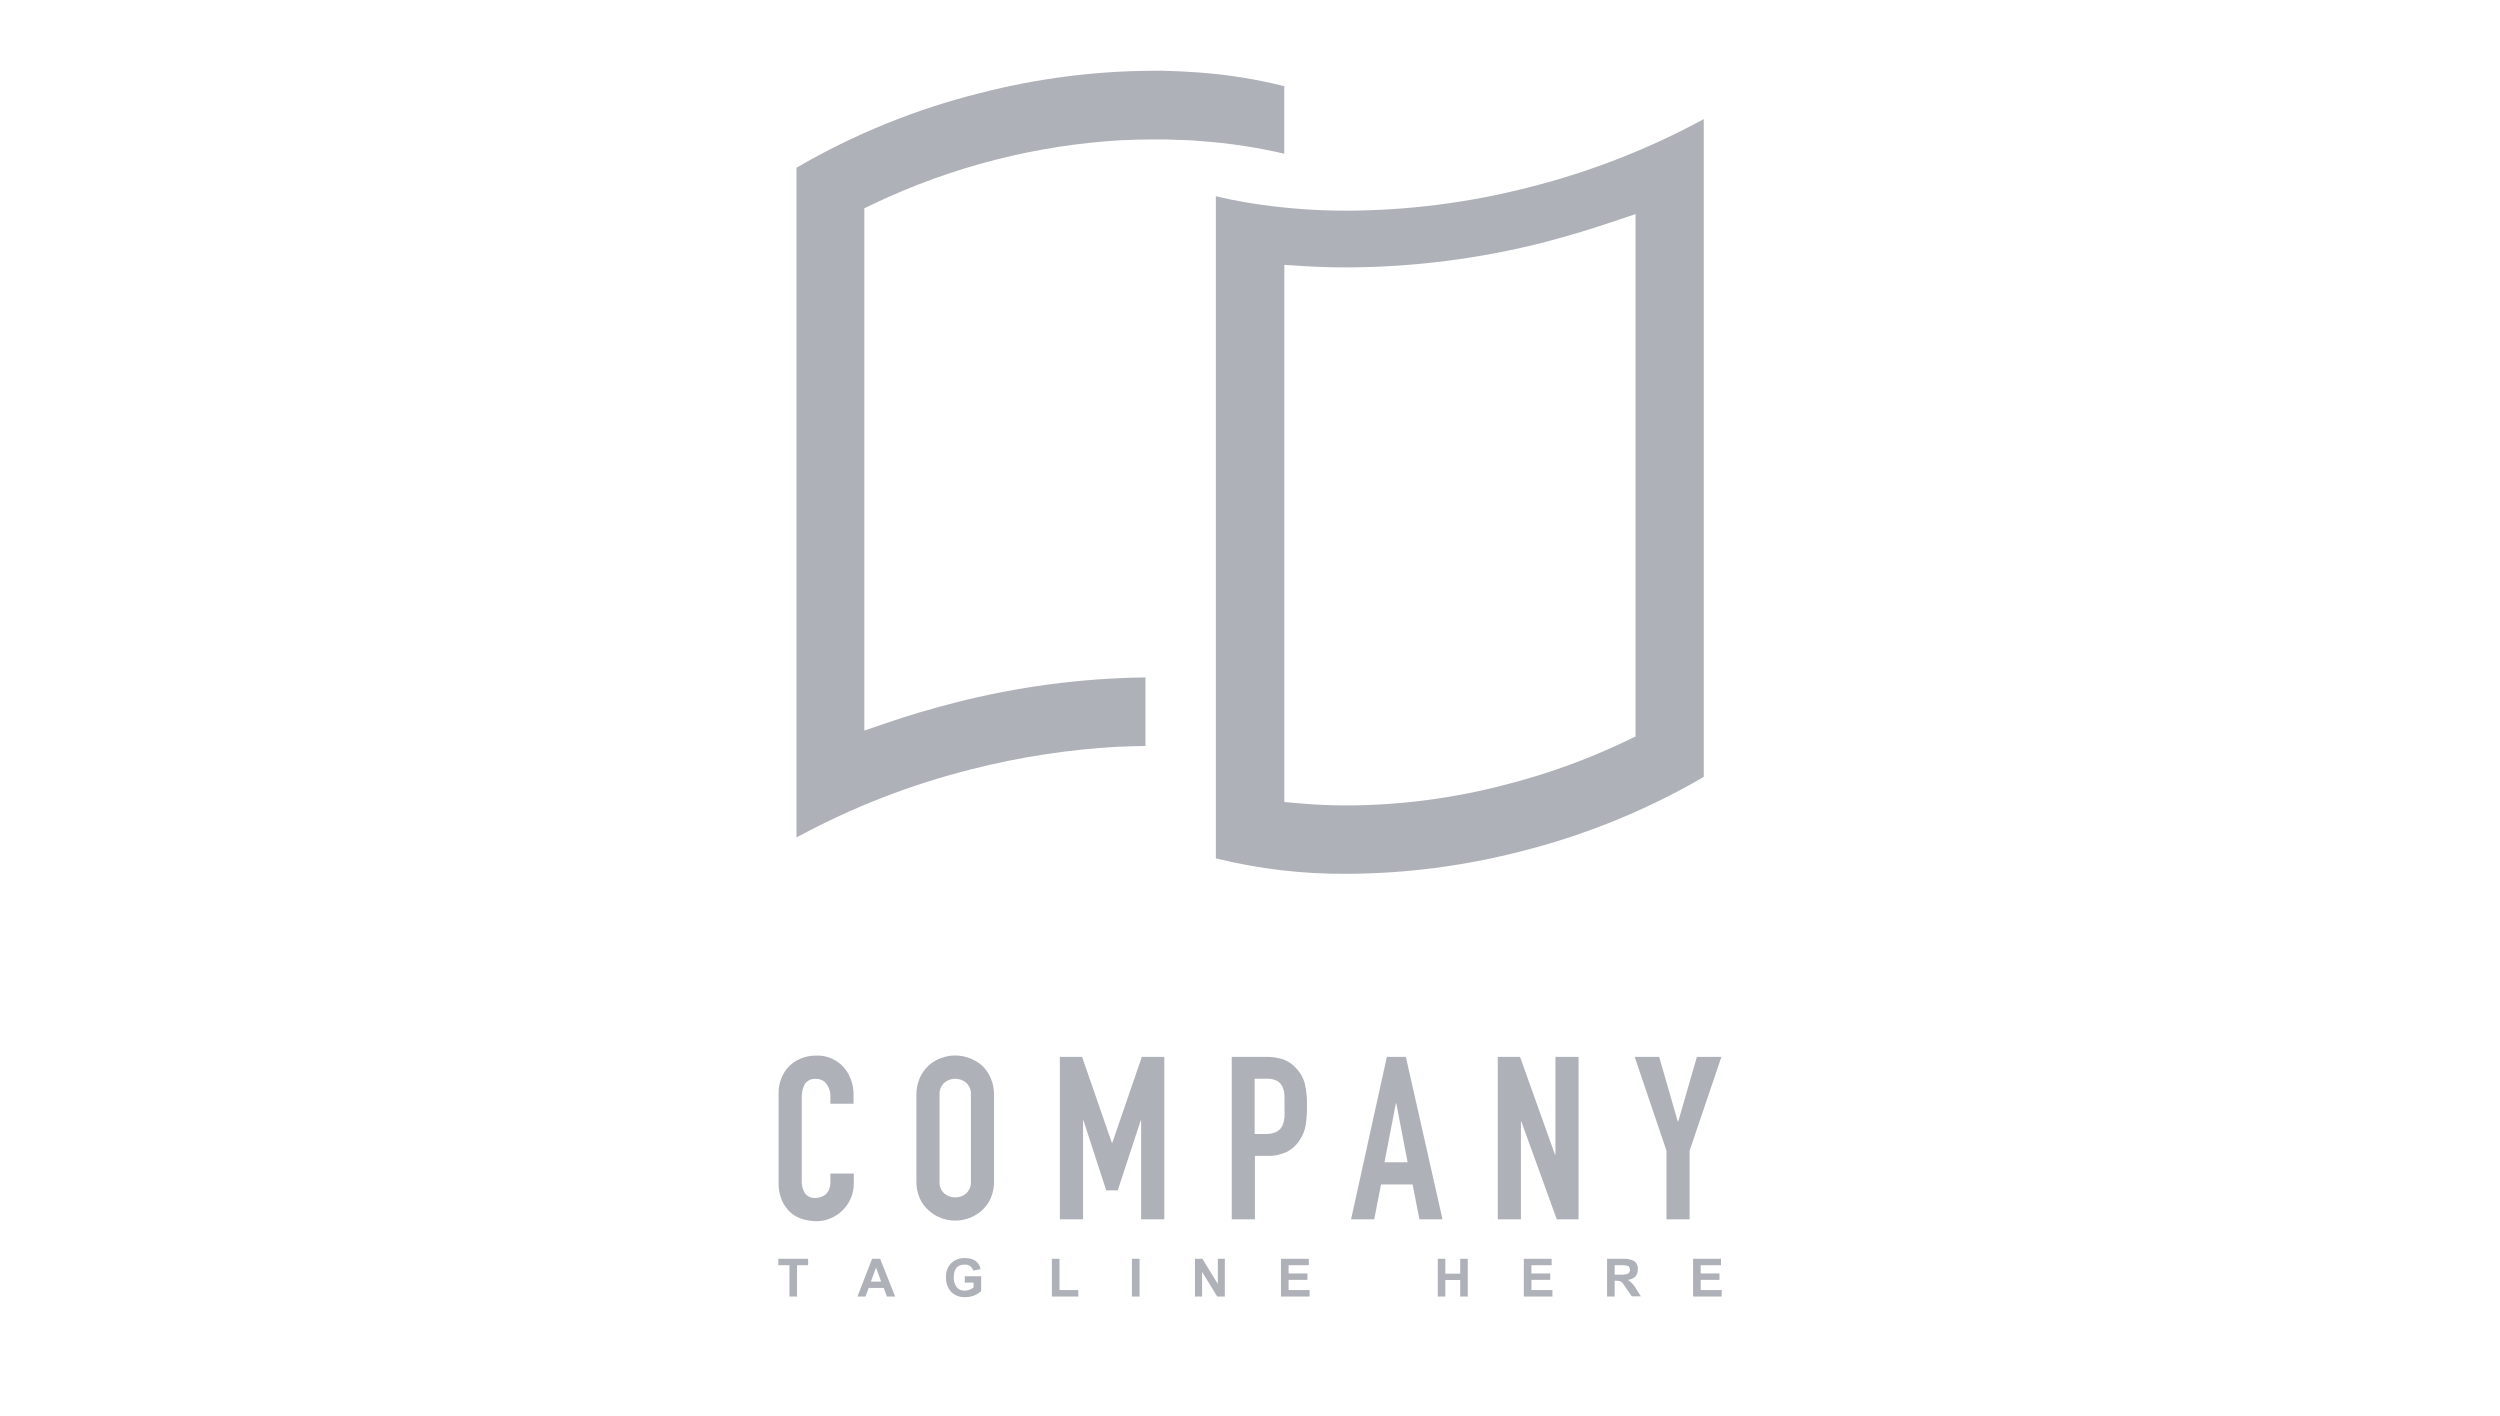
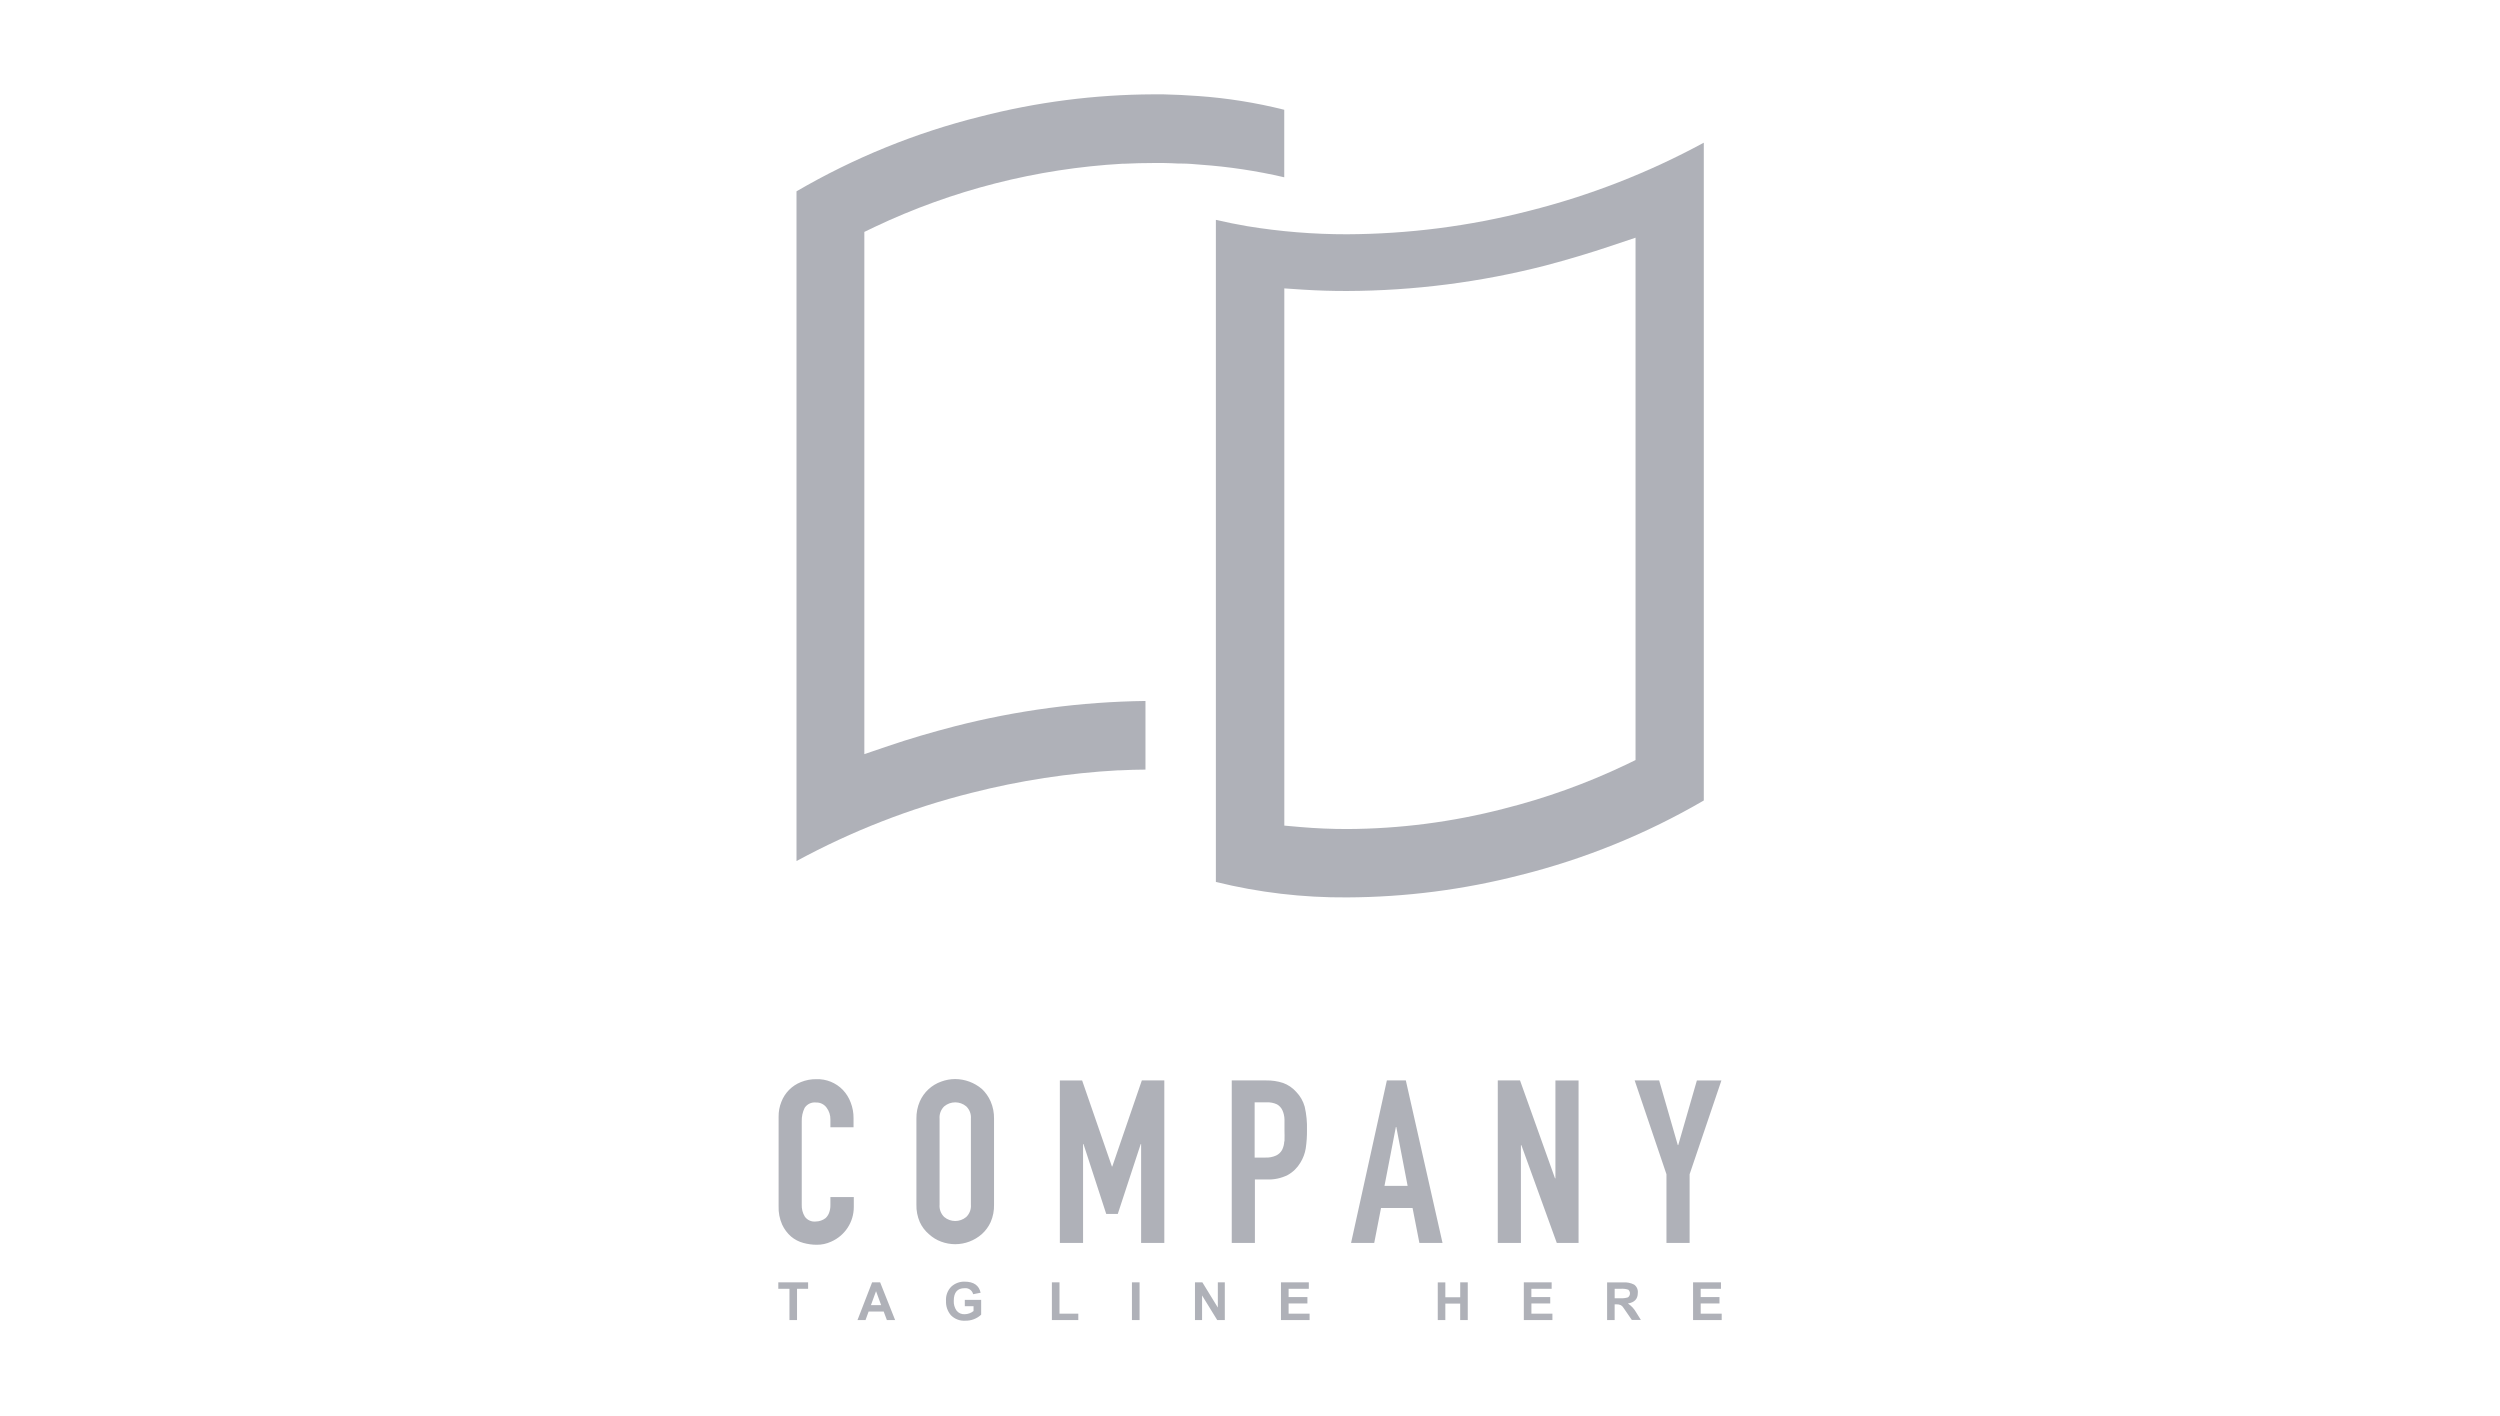
<svg xmlns="http://www.w3.org/2000/svg" width="106" height="60" fill="none">
-   <path fill-rule="evenodd" clip-rule="evenodd" d="M50.114 5.935h-.137c-.21-.013-.42-.018-.63-.023h-.455c-.397 0-.802.01-1.204.03a.625.625 0 0 0-.091 0A28.275 28.275 0 0 0 37.08 8.625l-.432.208v22.142l1.012-.344c.888-.305 1.834-.58 2.813-.834a34.329 34.329 0 0 1 8.095-1.075v2.909c-.362.002-.713.012-1.065.03h-.084a32.36 32.36 0 0 0-6.228.956 31.635 31.635 0 0 0-7.42 2.892V7.112a29.727 29.727 0 0 1 7.785-3.166A29.793 29.793 0 0 1 48.892 3h.427c.511.013 1.01.036 1.478.071 1.233.087 2.456.282 3.655.583v2.863a22.623 22.623 0 0 0-3.541-.534l-.073-.006c-.247-.021-.494-.042-.724-.042Zm5.039 2.926c.635.049 1.293.072 1.958.072a31.467 31.467 0 0 0 7.713-.99A31.777 31.777 0 0 0 72.24 5.05v27.89a29.815 29.815 0 0 1-7.786 3.166 29.943 29.943 0 0 1-7.337.944 22.405 22.405 0 0 1-5.565-.656V8.322c.43.1.873.191 1.323.267.739.125 1.518.216 2.277.272Zm14.194.217-1.012.34c-.93.313-1.87.593-2.813.842a34.263 34.263 0 0 1-8.406 1.078c-.66 0-1.267-.018-1.854-.056l-.807-.053V34.006l.693.06c.642.057 1.305.085 1.973.085a26.884 26.884 0 0 0 6.62-.857 27.764 27.764 0 0 0 5.174-1.86l.432-.208V9.078Z" fill="#AFB1B8" />
-   <path d="M35.737 45.212a1.491 1.491 0 0 0-1.126-.455 1.672 1.672 0 0 0-.65.122 1.464 1.464 0 0 0-.832.842c-.08.2-.119.413-.116.628v3.794c-.01.267.042.533.149.778.09.195.219.368.38.509.151.127.329.22.52.27.185.051.376.078.567.078.211.002.42-.043.612-.132a1.6 1.6 0 0 0 .96-1.465v-.424h-.993v.338a.88.88 0 0 1-.058.338.608.608 0 0 1-.144.214.697.697 0 0 1-.415.145.503.503 0 0 1-.465-.204.898.898 0 0 1-.132-.508v-3.538c-.006-.196.036-.39.122-.567a.507.507 0 0 1 .485-.229.527.527 0 0 1 .443.214.806.806 0 0 1 .164.509v.328h.982v-.387a1.79 1.79 0 0 0-.121-.664 1.56 1.56 0 0 0-.332-.534ZM41.629 45.17a1.765 1.765 0 0 0-1.128-.418c-.202 0-.403.037-.592.107A1.56 1.56 0 0 0 39 45.7c-.1.231-.15.482-.145.735v3.638c-.007.256.043.51.145.745.09.196.22.37.384.509.152.14.33.25.524.32.19.07.39.106.592.107a1.714 1.714 0 0 0 1.128-.427c.158-.142.285-.315.374-.509.102-.234.151-.489.145-.745v-3.639a1.77 1.77 0 0 0-.145-.734 1.641 1.641 0 0 0-.374-.532Zm-.463 4.904a.656.656 0 0 1-.197.527.727.727 0 0 1-.934 0 .65.65 0 0 1-.197-.527v-3.639a.653.653 0 0 1 .197-.526.726.726 0 0 1 .934 0 .652.652 0 0 1 .197.526v3.64ZM49.367 51.7v-6.89h-.953l-1.253 3.647h-.017l-1.263-3.646h-.943v6.888h.984v-4.19h.018l.963 2.962h.491l.971-2.962h.018v4.19h.984ZM54.958 45.294c-.151-.17-.343-.3-.556-.377a2.184 2.184 0 0 0-.714-.107h-1.462v6.89h.982v-2.691h.505c.307.014.611-.051.886-.188a1.43 1.43 0 0 0 .539-.527c.113-.183.19-.387.225-.6a4.9 4.9 0 0 0 .053-.783c.01-.33-.023-.662-.096-.984a1.466 1.466 0 0 0-.362-.633Zm-.506 2.1a.867.867 0 0 1-.091.359.552.552 0 0 1-.253.241 1.006 1.006 0 0 1-.463.087h-.448v-2.342h.506a.942.942 0 0 1 .443.086.556.556 0 0 1 .23.254c.054.121.083.252.086.384v.458c0 .16.01.326 0 .473h-.01ZM59.608 44.81h-.805l-1.518 6.89h.982l.288-1.48h1.339l.288 1.48h.981l-1.555-6.89Zm-.906 4.471.483-2.497h.018l.48 2.497h-.981ZM65.95 48.96h-.018l-1.482-4.15h-.944v6.89h.981v-4.143h.02l1.5 4.142h.924v-6.888h-.981v4.15ZM71.948 44.81l-.79 2.74h-.02l-.79-2.74H69.31l1.348 3.978v2.911h.982v-2.911l1.348-3.977h-1.04ZM33 53.645h.473v1.327h.321v-1.328h.47v-.272H33v.273ZM36.977 53.372l-.62 1.6h.341l.132-.364h.638l.136.364h.35l-.636-1.6h-.341Zm-.05.967.217-.593.217.593h-.435ZM40.908 54.382h.37v.206a.613.613 0 0 1-.38.135.404.404 0 0 1-.34-.153.67.67 0 0 1-.118-.417c0-.356.154-.534.46-.534a.337.337 0 0 1 .362.255l.316-.062c-.068-.312-.293-.47-.678-.47a.804.804 0 0 0-.559.206.78.78 0 0 0-.23.615.872.872 0 0 0 .205.6.776.776 0 0 0 .607.235.96.96 0 0 0 .678-.255v-.63h-.693v.27ZM44.923 53.372h-.324v1.6h1.12V54.7h-.796v-1.328ZM48.318 53.372h-.324v1.6h.324v-1.6ZM51.636 54.44l-.655-1.068h-.313v1.6h.3v-1.045l.643 1.045h.322v-1.6h-.297v1.069ZM54.637 54.267h.797v-.272h-.797v-.35h.857v-.273h-1.181v1.6h1.214V54.7h-.89v-.433ZM61.912 54.003h-.63v-.63h-.32v1.599h.32v-.7h.63v.7h.322v-1.6h-.322v.631ZM64.93 54.267h.8v-.272h-.8v-.35h.86v-.273H64.61v1.6h1.212V54.7h-.89v-.433ZM69.023 54.268c.279-.044.42-.191.42-.445a.383.383 0 0 0-.157-.356.904.904 0 0 0-.468-.094h-.678v1.599h.322v-.669h.063a.431.431 0 0 1 .2.036c.047.029.086.069.114.117l.349.508h.384l-.195-.312a1.115 1.115 0 0 0-.354-.384Zm-.324-.222h-.237v-.401h.253a.84.84 0 0 1 .326.038.21.21 0 0 1-.015.325.913.913 0 0 1-.327.038ZM72.11 54.267h.796v-.272h-.796v-.35h.86v-.273h-1.184v1.6H73V54.7h-.89v-.433Z" fill="#AFB1B8" />
+   <path fill="#AFB1B8" d="M49.977 6.935h.137c.253 0 .526.025.796.048 1.193.084 2.377.263 3.542.534V4.654c-1.2-.301-2.422-.496-3.655-.583A29.236 29.236 0 0 0 49.319 4h-.427c-2.475.01-4.94.327-7.337.946-2.73.68-5.35 1.747-7.783 3.166v28.397a31.633 31.633 0 0 1 7.42-2.892 32.36 32.36 0 0 1 6.227-.956h.084c.352-.018.703-.028 1.065-.03v-2.91a34.329 34.329 0 0 0-8.095 1.076c-.98.255-1.925.53-2.813.834l-1.012.344V9.833l.432-.208a28.275 28.275 0 0 1 10.516-2.683.627.627 0 0 1 .092 0c.402-.02.806-.03 1.204-.03h.455c.21.005.42.01.63.023Z" />
+   <path fill="#AFB1B8" d="M57.111 9.933a25.915 25.915 0 0 1-4.235-.344c-.45-.076-.893-.168-1.323-.267v28.072c1.82.45 3.69.67 5.566.656a29.943 29.943 0 0 0 7.336-.944 29.814 29.814 0 0 0 7.786-3.166V6.05a31.774 31.774 0 0 1-7.417 2.893c-2.52.648-5.111.98-7.713.99Zm11.224.485 1.012-.34v22.148l-.432.209a27.761 27.761 0 0 1-5.174 1.859c-2.163.56-4.386.847-6.62.857-.668 0-1.33-.028-1.973-.084l-.693-.061V12.228l.807.054a28.38 28.38 0 0 0 1.854.056 34.263 34.263 0 0 0 8.406-1.078c.944-.25 1.882-.529 2.813-.842ZM35.737 46.212a1.492 1.492 0 0 0-1.126-.455 1.672 1.672 0 0 0-.65.122 1.464 1.464 0 0 0-.832.842c-.08.2-.119.413-.116.628v3.794c-.01.267.042.533.149.778.09.195.219.368.38.509.151.127.33.22.52.27.185.051.376.078.567.078.212.002.42-.043.612-.132a1.599 1.599 0 0 0 .96-1.465v-.424h-.992v.338a.881.881 0 0 1-.059.338.609.609 0 0 1-.144.214.697.697 0 0 1-.415.145.503.503 0 0 1-.465-.204.898.898 0 0 1-.132-.508v-3.538c-.006-.196.036-.39.122-.567a.507.507 0 0 1 .485-.229.527.527 0 0 1 .443.214.806.806 0 0 1 .165.509v.328h.981v-.387a1.786 1.786 0 0 0-.121-.664 1.562 1.562 0 0 0-.332-.534ZM41.629 46.17a1.765 1.765 0 0 0-1.129-.418c-.202 0-.402.037-.592.107A1.558 1.558 0 0 0 39 46.7c-.1.231-.149.482-.144.735v3.638c-.007.256.042.51.144.745.09.196.221.37.385.509.151.14.33.25.523.32.19.07.39.106.592.107a1.715 1.715 0 0 0 1.129-.427c.158-.142.285-.315.374-.509.102-.234.151-.489.144-.745v-3.639a1.771 1.771 0 0 0-.144-.734 1.644 1.644 0 0 0-.374-.532Zm-.463 4.904a.654.654 0 0 1-.198.527.726.726 0 0 1-.933 0 .653.653 0 0 1-.197-.527v-3.639a.656.656 0 0 1 .197-.526.727.727 0 0 1 .933 0 .651.651 0 0 1 .198.526v3.64ZM49.367 52.7v-6.89h-.953l-1.252 3.647h-.018l-1.262-3.646h-.944v6.888h.984v-4.19h.018l.964 2.962h.49l.972-2.962h.017v4.19h.984ZM54.958 46.294c-.151-.17-.343-.3-.556-.377a2.184 2.184 0 0 0-.714-.107h-1.462v6.89h.982v-2.691h.506c.306.014.61-.051.885-.188a1.43 1.43 0 0 0 .539-.527c.113-.183.19-.387.225-.6a4.9 4.9 0 0 0 .053-.783c.01-.33-.023-.662-.096-.984a1.465 1.465 0 0 0-.362-.633Zm-.506 2.1a.868.868 0 0 1-.09.359.552.552 0 0 1-.254.241 1.006 1.006 0 0 1-.463.087h-.448v-2.342h.506a.942.942 0 0 1 .443.086.556.556 0 0 1 .23.254c.054.121.083.252.086.384v.458c0 .16.01.326 0 .473h-.01ZM59.607 45.81h-.804l-1.518 6.89h.982l.288-1.48h1.338l.289 1.48h.981l-1.556-6.89Zm-.905 4.471.483-2.497h.018l.48 2.497h-.981ZM65.95 49.96h-.018l-1.483-4.15h-.943v6.89h.981v-4.143h.02l1.5 4.142h.924v-6.888h-.981v4.15ZM71.948 45.81l-.79 2.74h-.02l-.79-2.74H69.31l1.348 3.978v2.911h.982v-2.911l1.348-3.977h-1.04ZM33 54.645h.473v1.327h.321v-1.328h.47v-.272H33v.273ZM36.977 54.372l-.62 1.6h.341l.132-.364h.638l.136.364h.35l-.636-1.6h-.341Zm-.05.967.217-.593.217.593h-.435ZM40.908 55.382h.37v.206a.613.613 0 0 1-.38.135.404.404 0 0 1-.34-.153.67.67 0 0 1-.118-.417c0-.356.154-.534.46-.534a.337.337 0 0 1 .362.255l.316-.062c-.068-.312-.293-.47-.678-.47a.804.804 0 0 0-.559.206.78.78 0 0 0-.23.615.872.872 0 0 0 .205.6.776.776 0 0 0 .607.235.96.96 0 0 0 .678-.255v-.63h-.693v.27ZM44.922 54.372H44.6v1.6h1.12V55.7h-.797v-1.328ZM48.318 54.372h-.324v1.6h.324v-1.6ZM51.636 55.44l-.655-1.068h-.314v1.6h.301v-1.045l.643 1.045h.321v-1.6h-.296v1.069ZM54.637 55.267h.797v-.272h-.797v-.35h.857v-.273h-1.181v1.6h1.214V55.7h-.89v-.433ZM61.912 55.003h-.63v-.63h-.321v1.599h.321v-.7h.63v.7h.321v-1.6h-.32v.631ZM64.93 55.267h.8v-.272h-.8v-.35h.86v-.273H64.61v1.6h1.212V55.7h-.89v-.433ZM69.023 55.268c.279-.044.42-.191.42-.445a.383.383 0 0 0-.156-.356.904.904 0 0 0-.468-.094h-.678v1.599h.32v-.669h.064a.432.432 0 0 1 .2.036c.047.029.086.069.114.117l.349.508h.384l-.194-.312a1.114 1.114 0 0 0-.355-.384Zm-.323-.222h-.238v-.401h.253a.84.84 0 0 1 .326.038.208.208 0 0 1 .046.255.208.208 0 0 1-.061.07.912.912 0 0 1-.326.038ZM72.11 55.267h.796v-.272h-.797v-.35h.86v-.273h-1.183v1.6H73V55.7h-.89v-.433Z" />
</svg>
